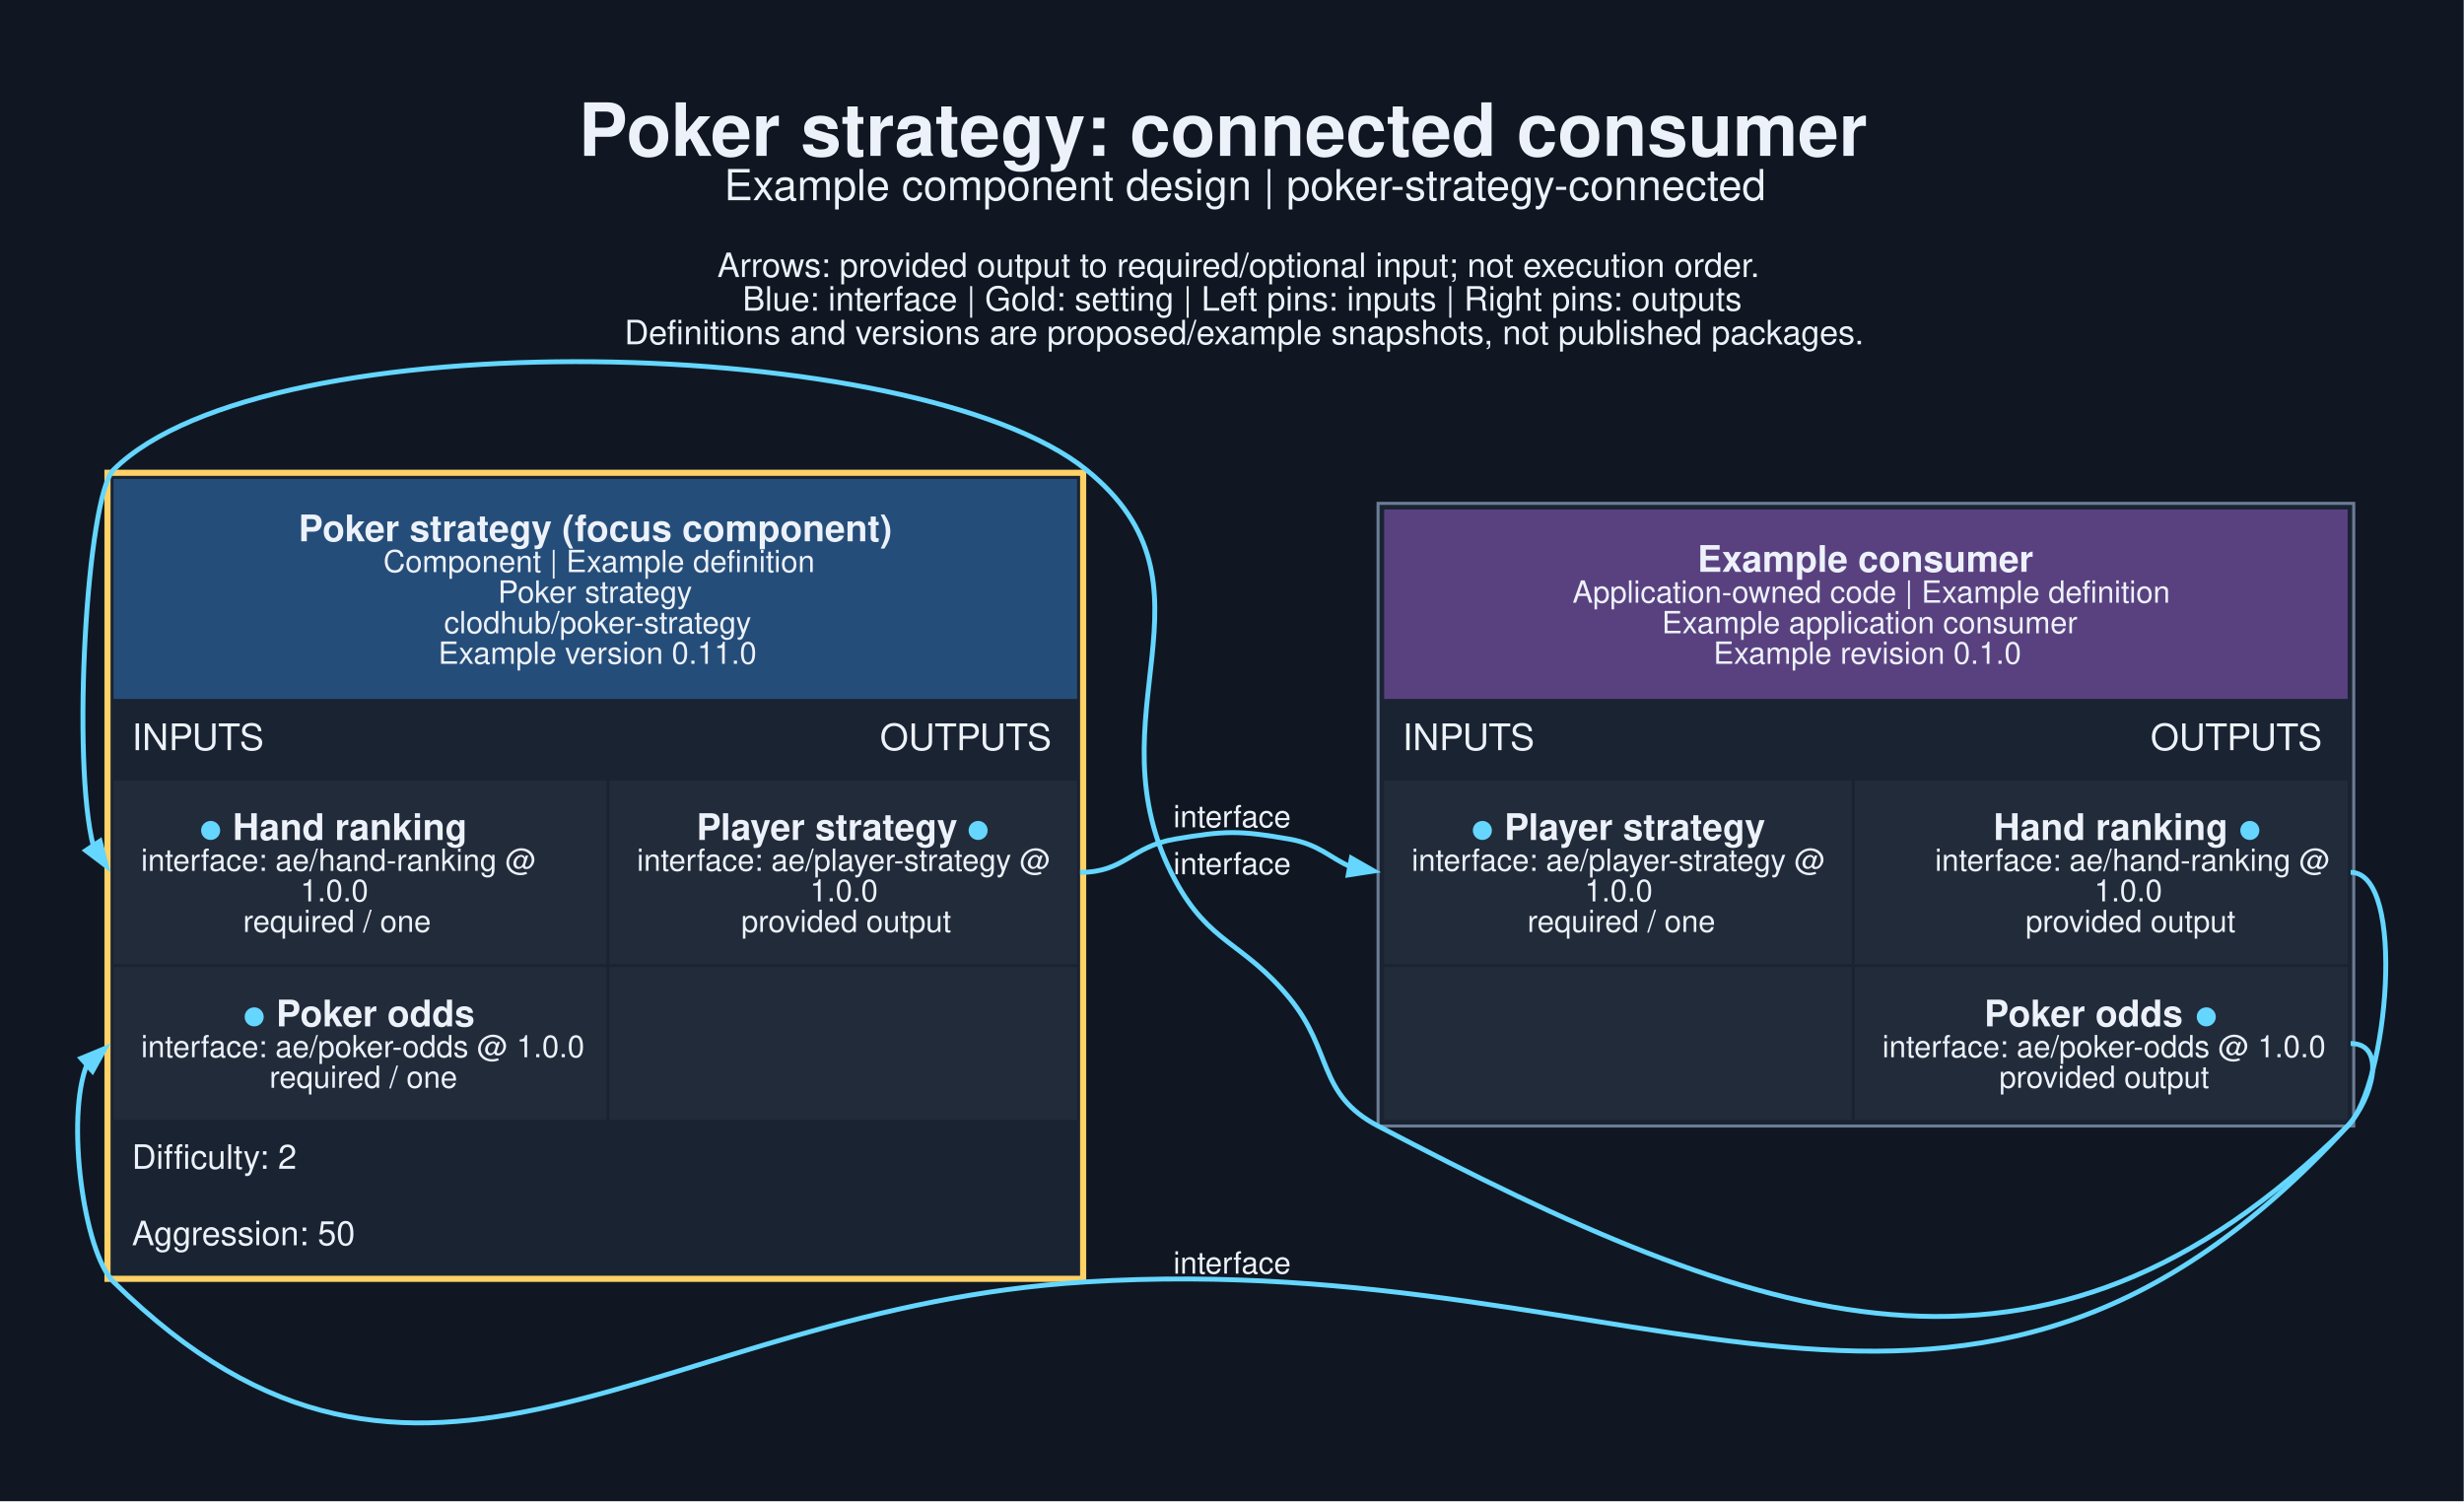
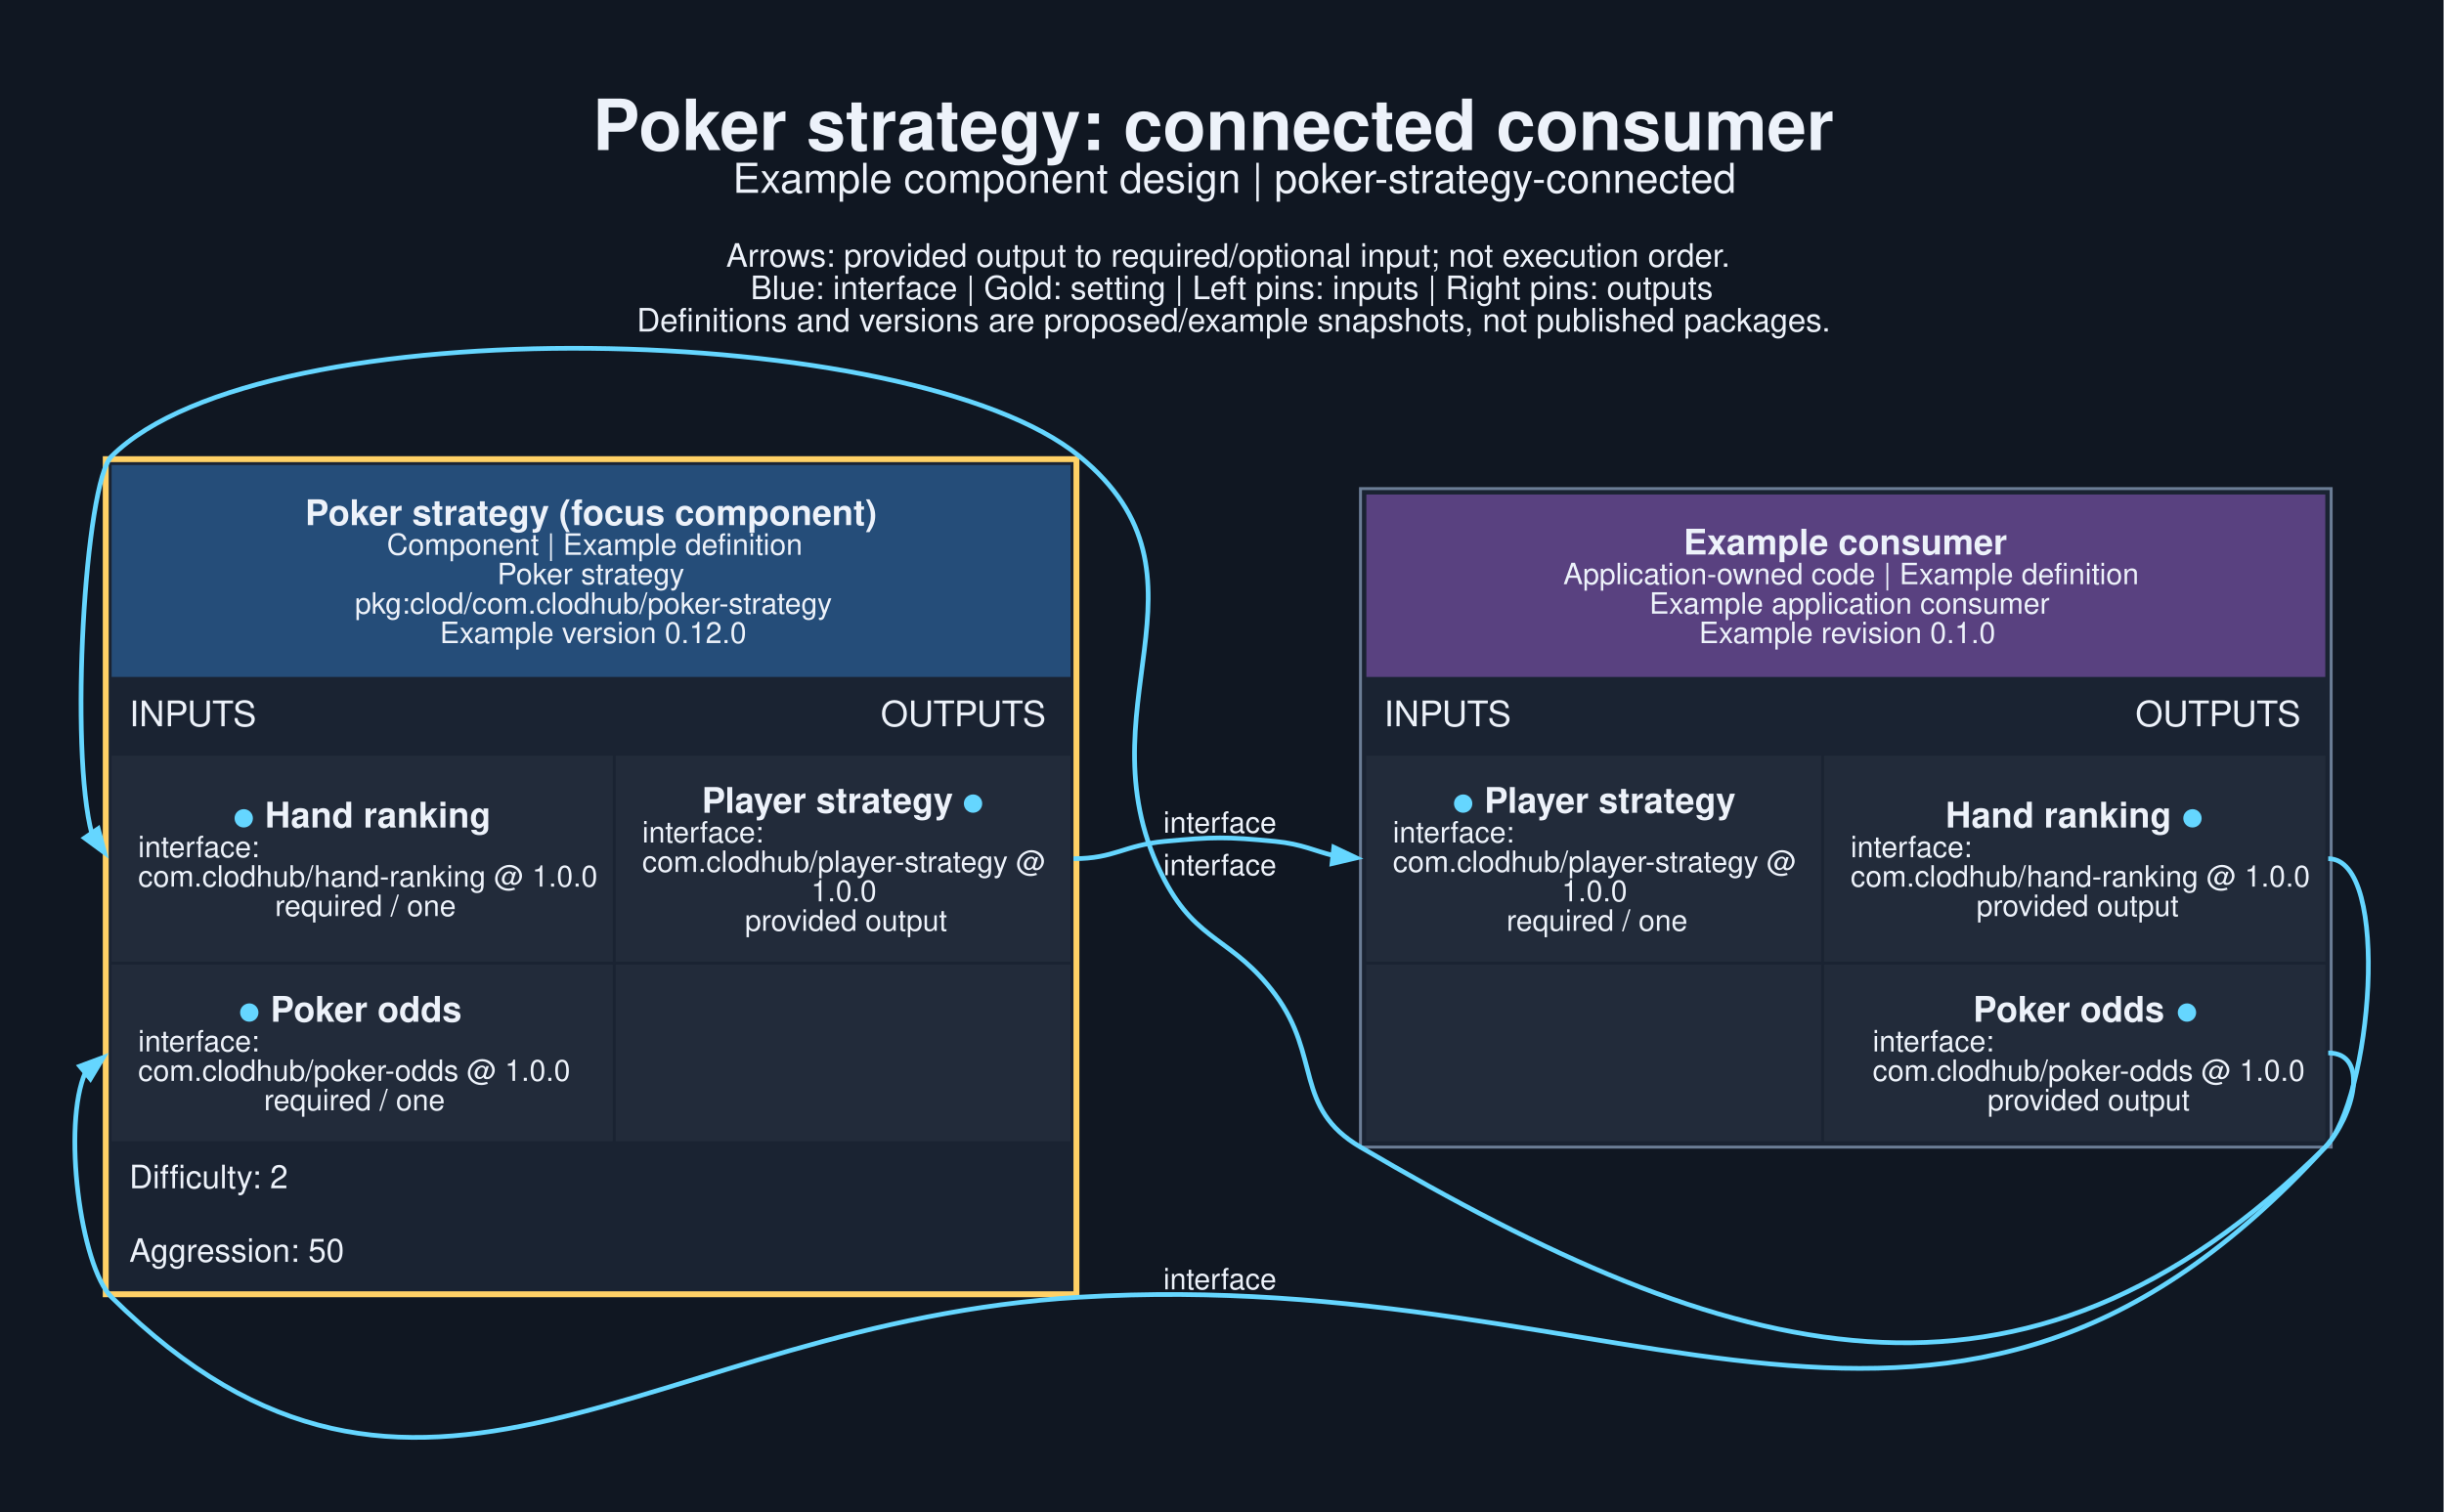
- <svg xmlns="http://www.w3.org/2000/svg" width="1075pt" height="655pt" viewBox="0.00 0.00 1075.00 655.00">
-   <g id="graph0" class="graph" transform="scale(1.33333 1.33333) rotate(0) translate(25.2 466.03)">
-     <polygon fill="#101722" stroke="none" points="-25.2,25.2 -25.2,-466.03 780.96,-466.03 780.96,25.2 -25.2,25.2" />
-     <text xml:space="preserve" text-anchor="start" x="164.13" y="-415.03" font-family="Helvetica,sans-Serif" font-weight="bold" font-size="24.00" fill="#edf2fa">Poker strategy: connected consumer</text>
-     <text xml:space="preserve" text-anchor="start" x="211.76" y="-400.53" font-family="Helvetica,sans-Serif" font-size="14.00" fill="#edf2fa">Example component design | poker-strategy-connected</text>
-     <text xml:space="preserve" text-anchor="start" x="209.51" y="-375.38" font-family="Helvetica,sans-Serif" font-size="11.00" fill="#edf2fa">Arrows: provided output to required/optional input; not execution order.</text>
-     <text xml:space="preserve" text-anchor="start" x="217.76" y="-364.38" font-family="Helvetica,sans-Serif" font-size="11.00" fill="#edf2fa">Blue: interface | Gold: setting | Left pins: inputs | Right pins: outputs</text>
-     <text xml:space="preserve" text-anchor="start" x="179.13" y="-353.38" font-family="Helvetica,sans-Serif" font-size="11.00" fill="#edf2fa">Definitions and versions are proposed/example snapshots, not published packages.</text>
+ <svg xmlns="http://www.w3.org/2000/svg" width="1107pt" height="685pt" viewBox="0.00 0.00 1107.00 685.00">
+   <g id="graph0" class="graph" transform="scale(1.33333 1.33333) rotate(0) translate(25.2 488.85)">
+     <polygon fill="#101722" stroke="none" points="-25.2,25.2 -25.2,-488.85 804.91,-488.85 804.91,25.2 -25.2,25.2" />
+     <text xml:space="preserve" text-anchor="start" x="176.11" y="-437.85" font-family="Helvetica,sans-Serif" font-weight="bold" font-size="24.00" fill="#edf2fa">Poker strategy: connected consumer</text>
+     <text xml:space="preserve" text-anchor="start" x="223.73" y="-423.35" font-family="Helvetica,sans-Serif" font-size="14.00" fill="#edf2fa">Example component design | poker-strategy-connected</text>
+     <text xml:space="preserve" text-anchor="start" x="221.48" y="-398.2" font-family="Helvetica,sans-Serif" font-size="11.00" fill="#edf2fa">Arrows: provided output to required/optional input; not execution order.</text>
+     <text xml:space="preserve" text-anchor="start" x="229.73" y="-387.2" font-family="Helvetica,sans-Serif" font-size="11.00" fill="#edf2fa">Blue: interface | Gold: setting | Left pins: inputs | Right pins: outputs</text>
+     <text xml:space="preserve" text-anchor="start" x="191.11" y="-376.2" font-family="Helvetica,sans-Serif" font-size="11.00" fill="#edf2fa">Definitions and versions are proposed/example snapshots, not published packages.</text>
    <g id="node1" class="node">
-       <polygon fill="#1a2332" stroke="none" points="8.97,-46.57 8.97,-312.32 330.22,-312.32 330.22,-46.57 8.97,-46.57" />
-       <polygon fill="#254d79" stroke="none" points="11.97,-237.32 11.97,-309.32 327.22,-309.32 327.22,-237.32 11.97,-237.32" />
-       <text xml:space="preserve" text-anchor="start" x="72.47" y="-288.92" font-family="Helvetica,sans-Serif" font-weight="bold" font-size="12.00" fill="#edf2fa">Poker strategy (focus component)</text>
-       <text xml:space="preserve" text-anchor="start" x="100.22" y="-278.82" font-family="Helvetica,sans-Serif" font-size="10.00" fill="#edf2fa">Component | Example definition</text>
-       <text xml:space="preserve" text-anchor="start" x="137.72" y="-268.82" font-family="Helvetica,sans-Serif" font-size="10.00" fill="#edf2fa">Poker strategy</text>
-       <text xml:space="preserve" text-anchor="start" x="120.09" y="-258.82" font-family="Helvetica,sans-Serif" font-size="10.00" fill="#edf2fa">clodhub/poker-strategy</text>
-       <text xml:space="preserve" text-anchor="start" x="118.22" y="-248.82" font-family="Helvetica,sans-Serif" font-size="10.00" fill="#edf2fa">Example version 0.11.0</text>
-       <text xml:space="preserve" text-anchor="start" x="17.97" y="-220.57" font-family="Helvetica,sans-Serif" font-size="12.00" fill="#edf2fa">INPUTS</text>
-       <text xml:space="preserve" text-anchor="start" x="262.72" y="-220.57" font-family="Helvetica,sans-Serif" font-size="12.00" fill="#edf2fa">OUTPUTS</text>
-       <polygon fill="#222b3a" stroke="none" points="11.97,-150.57 11.97,-210.57 173.22,-210.57 173.22,-150.57 11.97,-150.57" />
-       <text xml:space="preserve" text-anchor="start" x="40.09" y="-191.17" font-family="Helvetica,sans-Serif" font-weight="bold" font-size="12.00" fill="#65d6ff">●</text>
-       <text xml:space="preserve" text-anchor="start" x="47.59" y="-191.17" font-family="Helvetica,sans-Serif" font-weight="bold" font-size="12.00" fill="#edf2fa"> Hand ranking</text>
-       <text xml:space="preserve" text-anchor="start" x="20.97" y="-181.07" font-family="Helvetica,sans-Serif" font-size="10.00" fill="#edf2fa">interface: ae/hand-ranking @</text>
-       <text xml:space="preserve" text-anchor="start" x="73.09" y="-171.07" font-family="Helvetica,sans-Serif" font-size="10.00" fill="#edf2fa">1.0.0</text>
-       <text xml:space="preserve" text-anchor="start" x="54.34" y="-161.07" font-family="Helvetica,sans-Serif" font-size="10.00" fill="#edf2fa">required / one</text>
-       <polygon fill="#222b3a" stroke="none" points="174.22,-150.57 174.22,-210.57 327.22,-210.57 327.22,-150.57 174.22,-150.57" />
-       <text xml:space="preserve" text-anchor="start" x="202.72" y="-191.17" font-family="Helvetica,sans-Serif" font-weight="bold" font-size="12.00" fill="#edf2fa">Player strategy </text>
-       <text xml:space="preserve" text-anchor="start" x="291.22" y="-191.17" font-family="Helvetica,sans-Serif" font-weight="bold" font-size="12.00" fill="#65d6ff">●</text>
-       <text xml:space="preserve" text-anchor="start" x="183.22" y="-181.07" font-family="Helvetica,sans-Serif" font-size="10.00" fill="#edf2fa">interface: ae/player-strategy @</text>
-       <text xml:space="preserve" text-anchor="start" x="239.84" y="-171.07" font-family="Helvetica,sans-Serif" font-size="10.00" fill="#edf2fa">1.0.0</text>
-       <text xml:space="preserve" text-anchor="start" x="217.34" y="-161.07" font-family="Helvetica,sans-Serif" font-size="10.00" fill="#edf2fa">provided output</text>
-       <polygon fill="#222b3a" stroke="none" points="11.97,-99.57 11.97,-149.57 173.22,-149.57 173.22,-99.57 11.97,-99.57" />
-       <text xml:space="preserve" text-anchor="start" x="54.34" y="-130.17" font-family="Helvetica,sans-Serif" font-weight="bold" font-size="12.00" fill="#65d6ff">●</text>
-       <text xml:space="preserve" text-anchor="start" x="61.84" y="-130.17" font-family="Helvetica,sans-Serif" font-weight="bold" font-size="12.00" fill="#edf2fa"> Poker odds</text>
-       <text xml:space="preserve" text-anchor="start" x="20.97" y="-120.07" font-family="Helvetica,sans-Serif" font-size="10.00" fill="#edf2fa">interface: ae/poker-odds @ 1.0.0</text>
-       <text xml:space="preserve" text-anchor="start" x="62.97" y="-110.07" font-family="Helvetica,sans-Serif" font-size="10.00" fill="#edf2fa">required / one</text>
-       <polygon fill="#222b3a" stroke="none" points="174.22,-99.57 174.22,-149.57 327.22,-149.57 327.22,-99.57 174.22,-99.57" />
-       <text xml:space="preserve" text-anchor="start" x="17.97" y="-83.57" font-family="Helvetica,sans-Serif" font-size="11.00" fill="#edf2fa">Difficulty: 2</text>
-       <text xml:space="preserve" text-anchor="start" x="17.97" y="-58.57" font-family="Helvetica,sans-Serif" font-size="11.00" fill="#edf2fa">Aggression: 50</text>
-       <polygon fill="none" stroke="#ffd166" stroke-width="2" points="9.97,-47.57 9.97,-311.32 329.22,-311.32 329.22,-47.57 9.97,-47.57" />
+       <polygon fill="#1a2332" stroke="none" points="9.72,-48.08 9.72,-333.83 341.47,-333.83 341.47,-48.08 9.72,-48.08" />
+       <polygon fill="#254d79" stroke="none" points="12.72,-258.83 12.72,-330.83 338.47,-330.83 338.47,-258.83 12.72,-258.83" />
+       <text xml:space="preserve" text-anchor="start" x="78.47" y="-310.43" font-family="Helvetica,sans-Serif" font-weight="bold" font-size="12.00" fill="#edf2fa">Poker strategy (focus component)</text>
+       <text xml:space="preserve" text-anchor="start" x="106.22" y="-300.33" font-family="Helvetica,sans-Serif" font-size="10.00" fill="#edf2fa">Component | Example definition</text>
+       <text xml:space="preserve" text-anchor="start" x="143.72" y="-290.33" font-family="Helvetica,sans-Serif" font-size="10.00" fill="#edf2fa">Poker strategy</text>
+       <text xml:space="preserve" text-anchor="start" x="95.35" y="-280.33" font-family="Helvetica,sans-Serif" font-size="10.00" fill="#edf2fa">pkg:clod/com.clodhub/poker-strategy</text>
+       <text xml:space="preserve" text-anchor="start" x="124.22" y="-270.33" font-family="Helvetica,sans-Serif" font-size="10.00" fill="#edf2fa">Example version 0.12.0</text>
+       <text xml:space="preserve" text-anchor="start" x="18.72" y="-242.08" font-family="Helvetica,sans-Serif" font-size="12.00" fill="#edf2fa">INPUTS</text>
+       <text xml:space="preserve" text-anchor="start" x="273.97" y="-242.08" font-family="Helvetica,sans-Serif" font-size="12.00" fill="#edf2fa">OUTPUTS</text>
+       <polygon fill="#222b3a" stroke="none" points="12.72,-162.08 12.72,-232.08 182.97,-232.08 182.97,-162.08 12.72,-162.08" />
+       <text xml:space="preserve" text-anchor="start" x="53.97" y="-207.68" font-family="Helvetica,sans-Serif" font-weight="bold" font-size="12.00" fill="#65d6ff">●</text>
+       <text xml:space="preserve" text-anchor="start" x="61.47" y="-207.68" font-family="Helvetica,sans-Serif" font-weight="bold" font-size="12.00" fill="#edf2fa"> Hand ranking</text>
+       <text xml:space="preserve" text-anchor="start" x="21.72" y="-197.58" font-family="Helvetica,sans-Serif" font-size="10.00" fill="#edf2fa">interface:</text>
+       <text xml:space="preserve" text-anchor="start" x="21.72" y="-187.58" font-family="Helvetica,sans-Serif" font-size="10.00" fill="#edf2fa">com.clodhub/hand-ranking @ 1.0.0</text>
+       <text xml:space="preserve" text-anchor="start" x="68.22" y="-177.58" font-family="Helvetica,sans-Serif" font-size="10.00" fill="#edf2fa">required / one</text>
+       <polygon fill="#222b3a" stroke="none" points="183.97,-162.08 183.97,-232.08 338.47,-232.08 338.47,-162.08 183.97,-162.08" />
+       <text xml:space="preserve" text-anchor="start" x="213.22" y="-212.68" font-family="Helvetica,sans-Serif" font-weight="bold" font-size="12.00" fill="#edf2fa">Player strategy </text>
+       <text xml:space="preserve" text-anchor="start" x="301.72" y="-212.68" font-family="Helvetica,sans-Serif" font-weight="bold" font-size="12.00" fill="#65d6ff">●</text>
+       <text xml:space="preserve" text-anchor="start" x="192.97" y="-202.58" font-family="Helvetica,sans-Serif" font-size="10.00" fill="#edf2fa">interface:</text>
+       <text xml:space="preserve" text-anchor="start" x="192.97" y="-192.58" font-family="Helvetica,sans-Serif" font-size="10.00" fill="#edf2fa">com.clodhub/player-strategy @</text>
+       <text xml:space="preserve" text-anchor="start" x="250.35" y="-182.58" font-family="Helvetica,sans-Serif" font-size="10.00" fill="#edf2fa">1.0.0</text>
+       <text xml:space="preserve" text-anchor="start" x="227.85" y="-172.58" font-family="Helvetica,sans-Serif" font-size="10.00" fill="#edf2fa">provided output</text>
+       <polygon fill="#222b3a" stroke="none" points="12.72,-101.08 12.72,-161.08 182.97,-161.08 182.97,-101.08 12.72,-101.08" />
+       <text xml:space="preserve" text-anchor="start" x="55.85" y="-141.68" font-family="Helvetica,sans-Serif" font-weight="bold" font-size="12.00" fill="#65d6ff">●</text>
+       <text xml:space="preserve" text-anchor="start" x="63.35" y="-141.68" font-family="Helvetica,sans-Serif" font-weight="bold" font-size="12.00" fill="#edf2fa"> Poker odds</text>
+       <text xml:space="preserve" text-anchor="start" x="21.72" y="-131.58" font-family="Helvetica,sans-Serif" font-size="10.00" fill="#edf2fa">interface:</text>
+       <text xml:space="preserve" text-anchor="start" x="21.72" y="-121.58" font-family="Helvetica,sans-Serif" font-size="10.00" fill="#edf2fa">com.clodhub/poker-odds @ 1.0.0</text>
+       <text xml:space="preserve" text-anchor="start" x="64.47" y="-111.58" font-family="Helvetica,sans-Serif" font-size="10.00" fill="#edf2fa">required / one</text>
+       <polygon fill="#222b3a" stroke="none" points="183.97,-101.08 183.97,-161.08 338.47,-161.08 338.47,-101.08 183.97,-101.08" />
+       <text xml:space="preserve" text-anchor="start" x="18.72" y="-85.08" font-family="Helvetica,sans-Serif" font-size="11.00" fill="#edf2fa">Difficulty: 2</text>
+       <text xml:space="preserve" text-anchor="start" x="18.72" y="-60.08" font-family="Helvetica,sans-Serif" font-size="11.00" fill="#edf2fa">Aggression: 50</text>
+       <polygon fill="none" stroke="#ffd166" stroke-width="2" points="10.72,-49.08 10.72,-332.83 340.47,-332.83 340.47,-49.08 10.72,-49.08" />
    </g>
    <g id="node2" class="node">
-       <polygon fill="#1a2332" stroke="none" points="425.72,-97.57 425.72,-301.32 744.97,-301.32 744.97,-97.57 425.72,-97.57" />
-       <polygon fill="#594180" stroke="none" points="427.72,-237.32 427.72,-299.32 742.97,-299.32 742.97,-237.32 427.72,-237.32" />
-       <text xml:space="preserve" text-anchor="start" x="530.22" y="-278.92" font-family="Helvetica,sans-Serif" font-weight="bold" font-size="12.00" fill="#edf2fa">Example consumer</text>
-       <text xml:space="preserve" text-anchor="start" x="489.34" y="-268.82" font-family="Helvetica,sans-Serif" font-size="10.00" fill="#edf2fa">Application-owned code | Example definition</text>
-       <text xml:space="preserve" text-anchor="start" x="518.59" y="-258.82" font-family="Helvetica,sans-Serif" font-size="10.00" fill="#edf2fa">Example application consumer</text>
-       <text xml:space="preserve" text-anchor="start" x="535.47" y="-248.82" font-family="Helvetica,sans-Serif" font-size="10.00" fill="#edf2fa">Example revision 0.1.0</text>
-       <text xml:space="preserve" text-anchor="start" x="433.72" y="-220.57" font-family="Helvetica,sans-Serif" font-size="12.00" fill="#edf2fa">INPUTS</text>
-       <text xml:space="preserve" text-anchor="start" x="678.47" y="-220.57" font-family="Helvetica,sans-Serif" font-size="12.00" fill="#edf2fa">OUTPUTS</text>
-       <polygon fill="#222b3a" stroke="none" points="427.72,-150.57 427.72,-210.57 580.72,-210.57 580.72,-150.57 427.72,-150.57" />
-       <text xml:space="preserve" text-anchor="start" x="456.22" y="-191.17" font-family="Helvetica,sans-Serif" font-weight="bold" font-size="12.00" fill="#65d6ff">●</text>
-       <text xml:space="preserve" text-anchor="start" x="463.72" y="-191.17" font-family="Helvetica,sans-Serif" font-weight="bold" font-size="12.00" fill="#edf2fa"> Player strategy</text>
-       <text xml:space="preserve" text-anchor="start" x="436.72" y="-181.07" font-family="Helvetica,sans-Serif" font-size="10.00" fill="#edf2fa">interface: ae/player-strategy @</text>
-       <text xml:space="preserve" text-anchor="start" x="493.34" y="-171.07" font-family="Helvetica,sans-Serif" font-size="10.00" fill="#edf2fa">1.0.0</text>
-       <text xml:space="preserve" text-anchor="start" x="474.59" y="-161.07" font-family="Helvetica,sans-Serif" font-size="10.00" fill="#edf2fa">required / one</text>
-       <polygon fill="#222b3a" stroke="none" points="581.72,-150.57 581.72,-210.57 742.97,-210.57 742.97,-150.57 581.72,-150.57" />
-       <text xml:space="preserve" text-anchor="start" x="627.09" y="-191.17" font-family="Helvetica,sans-Serif" font-weight="bold" font-size="12.00" fill="#edf2fa">Hand ranking </text>
-       <text xml:space="preserve" text-anchor="start" x="707.34" y="-191.17" font-family="Helvetica,sans-Serif" font-weight="bold" font-size="12.00" fill="#65d6ff">●</text>
-       <text xml:space="preserve" text-anchor="start" x="607.97" y="-181.07" font-family="Helvetica,sans-Serif" font-size="10.00" fill="#edf2fa">interface: ae/hand-ranking @</text>
-       <text xml:space="preserve" text-anchor="start" x="660.09" y="-171.07" font-family="Helvetica,sans-Serif" font-size="10.00" fill="#edf2fa">1.0.0</text>
-       <text xml:space="preserve" text-anchor="start" x="637.59" y="-161.07" font-family="Helvetica,sans-Serif" font-size="10.00" fill="#edf2fa">provided output</text>
-       <polygon fill="#222b3a" stroke="none" points="427.72,-99.57 427.72,-149.57 580.72,-149.57 580.72,-99.57 427.72,-99.57" />
-       <polygon fill="#222b3a" stroke="none" points="581.72,-99.57 581.72,-149.57 742.97,-149.57 742.97,-99.57 581.72,-99.57" />
-       <text xml:space="preserve" text-anchor="start" x="624.09" y="-130.17" font-family="Helvetica,sans-Serif" font-weight="bold" font-size="12.00" fill="#edf2fa">Poker odds </text>
-       <text xml:space="preserve" text-anchor="start" x="693.09" y="-130.17" font-family="Helvetica,sans-Serif" font-weight="bold" font-size="12.00" fill="#65d6ff">●</text>
-       <text xml:space="preserve" text-anchor="start" x="590.72" y="-120.07" font-family="Helvetica,sans-Serif" font-size="10.00" fill="#edf2fa">interface: ae/poker-odds @ 1.0.0</text>
-       <text xml:space="preserve" text-anchor="start" x="628.97" y="-110.07" font-family="Helvetica,sans-Serif" font-size="10.00" fill="#edf2fa">provided output</text>
-       <polygon fill="none" stroke="#6b7d95" points="425.72,-97.57 425.72,-301.32 744.97,-301.32 744.97,-97.57 425.72,-97.57" />
+       <polygon fill="#1a2332" stroke="none" points="436.97,-99.08 436.97,-322.83 766.72,-322.83 766.72,-99.08 436.97,-99.08" />
+       <polygon fill="#594180" stroke="none" points="438.97,-258.83 438.97,-320.83 764.72,-320.83 764.72,-258.83 438.97,-258.83" />
+       <text xml:space="preserve" text-anchor="start" x="546.72" y="-300.43" font-family="Helvetica,sans-Serif" font-weight="bold" font-size="12.00" fill="#edf2fa">Example consumer</text>
+       <text xml:space="preserve" text-anchor="start" x="505.85" y="-290.33" font-family="Helvetica,sans-Serif" font-size="10.00" fill="#edf2fa">Application-owned code | Example definition</text>
+       <text xml:space="preserve" text-anchor="start" x="535.1" y="-280.33" font-family="Helvetica,sans-Serif" font-size="10.00" fill="#edf2fa">Example application consumer</text>
+       <text xml:space="preserve" text-anchor="start" x="551.97" y="-270.33" font-family="Helvetica,sans-Serif" font-size="10.00" fill="#edf2fa">Example revision 0.1.0</text>
+       <text xml:space="preserve" text-anchor="start" x="444.97" y="-242.08" font-family="Helvetica,sans-Serif" font-size="12.00" fill="#edf2fa">INPUTS</text>
+       <text xml:space="preserve" text-anchor="start" x="700.22" y="-242.08" font-family="Helvetica,sans-Serif" font-size="12.00" fill="#edf2fa">OUTPUTS</text>
+       <polygon fill="#222b3a" stroke="none" points="438.97,-162.08 438.97,-232.08 593.47,-232.08 593.47,-162.08 438.97,-162.08" />
+       <text xml:space="preserve" text-anchor="start" x="468.22" y="-212.68" font-family="Helvetica,sans-Serif" font-weight="bold" font-size="12.00" fill="#65d6ff">●</text>
+       <text xml:space="preserve" text-anchor="start" x="475.72" y="-212.68" font-family="Helvetica,sans-Serif" font-weight="bold" font-size="12.00" fill="#edf2fa"> Player strategy</text>
+       <text xml:space="preserve" text-anchor="start" x="447.97" y="-202.58" font-family="Helvetica,sans-Serif" font-size="10.00" fill="#edf2fa">interface:</text>
+       <text xml:space="preserve" text-anchor="start" x="447.97" y="-192.58" font-family="Helvetica,sans-Serif" font-size="10.00" fill="#edf2fa">com.clodhub/player-strategy @</text>
+       <text xml:space="preserve" text-anchor="start" x="505.35" y="-182.58" font-family="Helvetica,sans-Serif" font-size="10.00" fill="#edf2fa">1.0.0</text>
+       <text xml:space="preserve" text-anchor="start" x="486.6" y="-172.58" font-family="Helvetica,sans-Serif" font-size="10.00" fill="#edf2fa">required / one</text>
+       <polygon fill="#222b3a" stroke="none" points="594.47,-162.08 594.47,-232.08 764.72,-232.08 764.72,-162.08 594.47,-162.08" />
+       <text xml:space="preserve" text-anchor="start" x="635.72" y="-207.68" font-family="Helvetica,sans-Serif" font-weight="bold" font-size="12.00" fill="#edf2fa">Hand ranking </text>
+       <text xml:space="preserve" text-anchor="start" x="715.97" y="-207.68" font-family="Helvetica,sans-Serif" font-weight="bold" font-size="12.00" fill="#65d6ff">●</text>
+       <text xml:space="preserve" text-anchor="start" x="603.47" y="-197.58" font-family="Helvetica,sans-Serif" font-size="10.00" fill="#edf2fa">interface:</text>
+       <text xml:space="preserve" text-anchor="start" x="603.47" y="-187.58" font-family="Helvetica,sans-Serif" font-size="10.00" fill="#edf2fa">com.clodhub/hand-ranking @ 1.0.0</text>
+       <text xml:space="preserve" text-anchor="start" x="646.22" y="-177.58" font-family="Helvetica,sans-Serif" font-size="10.00" fill="#edf2fa">provided output</text>
+       <polygon fill="#222b3a" stroke="none" points="438.97,-101.08 438.97,-161.08 593.47,-161.08 593.47,-101.08 438.97,-101.08" />
+       <polygon fill="#222b3a" stroke="none" points="594.47,-101.08 594.47,-161.08 764.72,-161.08 764.72,-101.08 594.47,-101.08" />
+       <text xml:space="preserve" text-anchor="start" x="645.1" y="-141.68" font-family="Helvetica,sans-Serif" font-weight="bold" font-size="12.00" fill="#edf2fa">Poker odds </text>
+       <text xml:space="preserve" text-anchor="start" x="714.1" y="-141.68" font-family="Helvetica,sans-Serif" font-weight="bold" font-size="12.00" fill="#65d6ff">●</text>
+       <text xml:space="preserve" text-anchor="start" x="610.97" y="-131.58" font-family="Helvetica,sans-Serif" font-size="10.00" fill="#edf2fa">interface:</text>
+       <text xml:space="preserve" text-anchor="start" x="610.97" y="-121.58" font-family="Helvetica,sans-Serif" font-size="10.00" fill="#edf2fa">com.clodhub/poker-odds @ 1.0.0</text>
+       <text xml:space="preserve" text-anchor="start" x="649.97" y="-111.58" font-family="Helvetica,sans-Serif" font-size="10.00" fill="#edf2fa">provided output</text>
+       <polygon fill="none" stroke="#6b7d95" points="436.97,-99.08 436.97,-322.83 766.72,-322.83 766.72,-99.08 436.97,-99.08" />
    </g>
    <g id="edge1" class="edge">
-       <path fill="none" stroke="#65d6ff" stroke-width="1.6" d="M328.22,-180.57C342.82,-180.57 344.82,-189 359.22,-191.45 375.65,-194.25 380.3,-194.33 396.72,-191.45 406.54,-189.72 410.37,-185.05 416.71,-182.43" />
-       <polygon fill="#65d6ff" stroke="#65d6ff" stroke-width="1.6" points="416.98,-185.22 424.34,-181.02 415.96,-179.72 416.98,-185.22" />
-       <text xml:space="preserve" text-anchor="middle" x="377.97" y="-195.33" font-family="Helvetica,sans-Serif" font-size="10.00" fill="#edf2fa">interface</text>
+       <path fill="none" stroke="#65d6ff" stroke-width="1.6" d="M339.47,-197.08C353.49,-197.08 356.51,-201.64 370.47,-202.96 387.07,-204.51 391.38,-204.56 407.97,-202.96 417.27,-202.05 421.54,-199.62 427.72,-198.18" />
+       <polygon fill="#65d6ff" stroke="#65d6ff" stroke-width="1.6" points="427.91,-200.97 435.56,-197.34 427.31,-195.41 427.91,-200.97" />
+       <text xml:space="preserve" text-anchor="middle" x="389.22" y="-205.89" font-family="Helvetica,sans-Serif" font-size="10.00" fill="#edf2fa">interface</text>
    </g>
    <g id="edge2" class="edge">
-       <path fill="none" stroke="#65d6ff" stroke-width="1.6" d="M743.97,-180.57C762.41,-180.57 756.09,-110.54 742.97,-97.57 642.67,1.52 550.62,-32.15 425.72,-97.57 405.67,-108.08 411.08,-121.95 396.72,-139.45 381.51,-157.97 370.52,-157.06 359.22,-178.2 330.46,-231.98 377.68,-274.03 330.22,-312.32 275.18,-356.74 62.17,-362.14 11.97,-312.32 3.24,-303.66 -1.86,-216.62 5.4,-188.96" />
-       <polygon fill="#65d6ff" stroke="#65d6ff" stroke-width="1.6" points="7.54,-190.81 9.63,-182.59 2.87,-187.71 7.54,-190.81" />
-       <text xml:space="preserve" text-anchor="middle" x="377.97" y="-179.95" font-family="Helvetica,sans-Serif" font-size="10.00" fill="#edf2fa">interface</text>
+       <path fill="none" stroke="#65d6ff" stroke-width="1.6" d="M765.72,-197.08C787.5,-197.08 780.2,-114.4 764.72,-99.08 661.2,3.39 562.62,-25.38 436.97,-99.08 414.19,-112.45 423.73,-129.76 407.97,-150.96 393.67,-170.19 381.62,-168.49 370.47,-189.71 340.08,-247.55 392.03,-292.44 341.47,-333.83 284.95,-380.11 64.57,-385.3 12.72,-333.83 3.62,-324.8 -1.65,-233.65 6.05,-205.39" />
+       <polygon fill="#65d6ff" stroke="#65d6ff" stroke-width="1.6" points="8.16,-207.27 10.36,-199.08 3.53,-204.11 8.16,-207.27" />
+       <text xml:space="preserve" text-anchor="middle" x="389.22" y="-191.46" font-family="Helvetica,sans-Serif" font-size="10.00" fill="#edf2fa">interface</text>
    </g>
    <g id="edge3" class="edge">
-       <path fill="none" stroke="#65d6ff" stroke-width="1.6" d="M743.97,-124.57C755.98,-124.57 751.09,-106.42 742.97,-97.57 618,38.62 514.71,-57.93 330.22,-46.57 189.04,-37.89 112.62,52.8 11.97,-46.57 2.09,-56.33 -3.72,-100.48 3.25,-117.68" />
-       <polygon fill="#65d6ff" stroke="#65d6ff" stroke-width="1.6" points="1.33,-119.72 9.16,-122.96 5.06,-115.54 1.33,-119.72" />
-       <text xml:space="preserve" text-anchor="middle" x="377.97" y="-49.28" font-family="Helvetica,sans-Serif" font-size="10.00" fill="#edf2fa">interface</text>
+       <path fill="none" stroke="#65d6ff" stroke-width="1.6" d="M765.72,-131.08C779.95,-131.08 774.33,-109.58 764.72,-99.08 636.81,40.7 530.6,-59.43 341.47,-48.08 195.62,-39.33 116.66,54.61 12.72,-48.08 2.06,-58.61 -4.11,-106.82 3.84,-124.53" />
+       <polygon fill="#65d6ff" stroke="#65d6ff" stroke-width="1.6" points="1.92,-126.57 9.86,-129.53 5.5,-122.27 1.92,-126.57" />
+       <text xml:space="preserve" text-anchor="middle" x="389.22" y="-50.75" font-family="Helvetica,sans-Serif" font-size="10.00" fill="#edf2fa">interface</text>
    </g>
  </g>
</svg>
